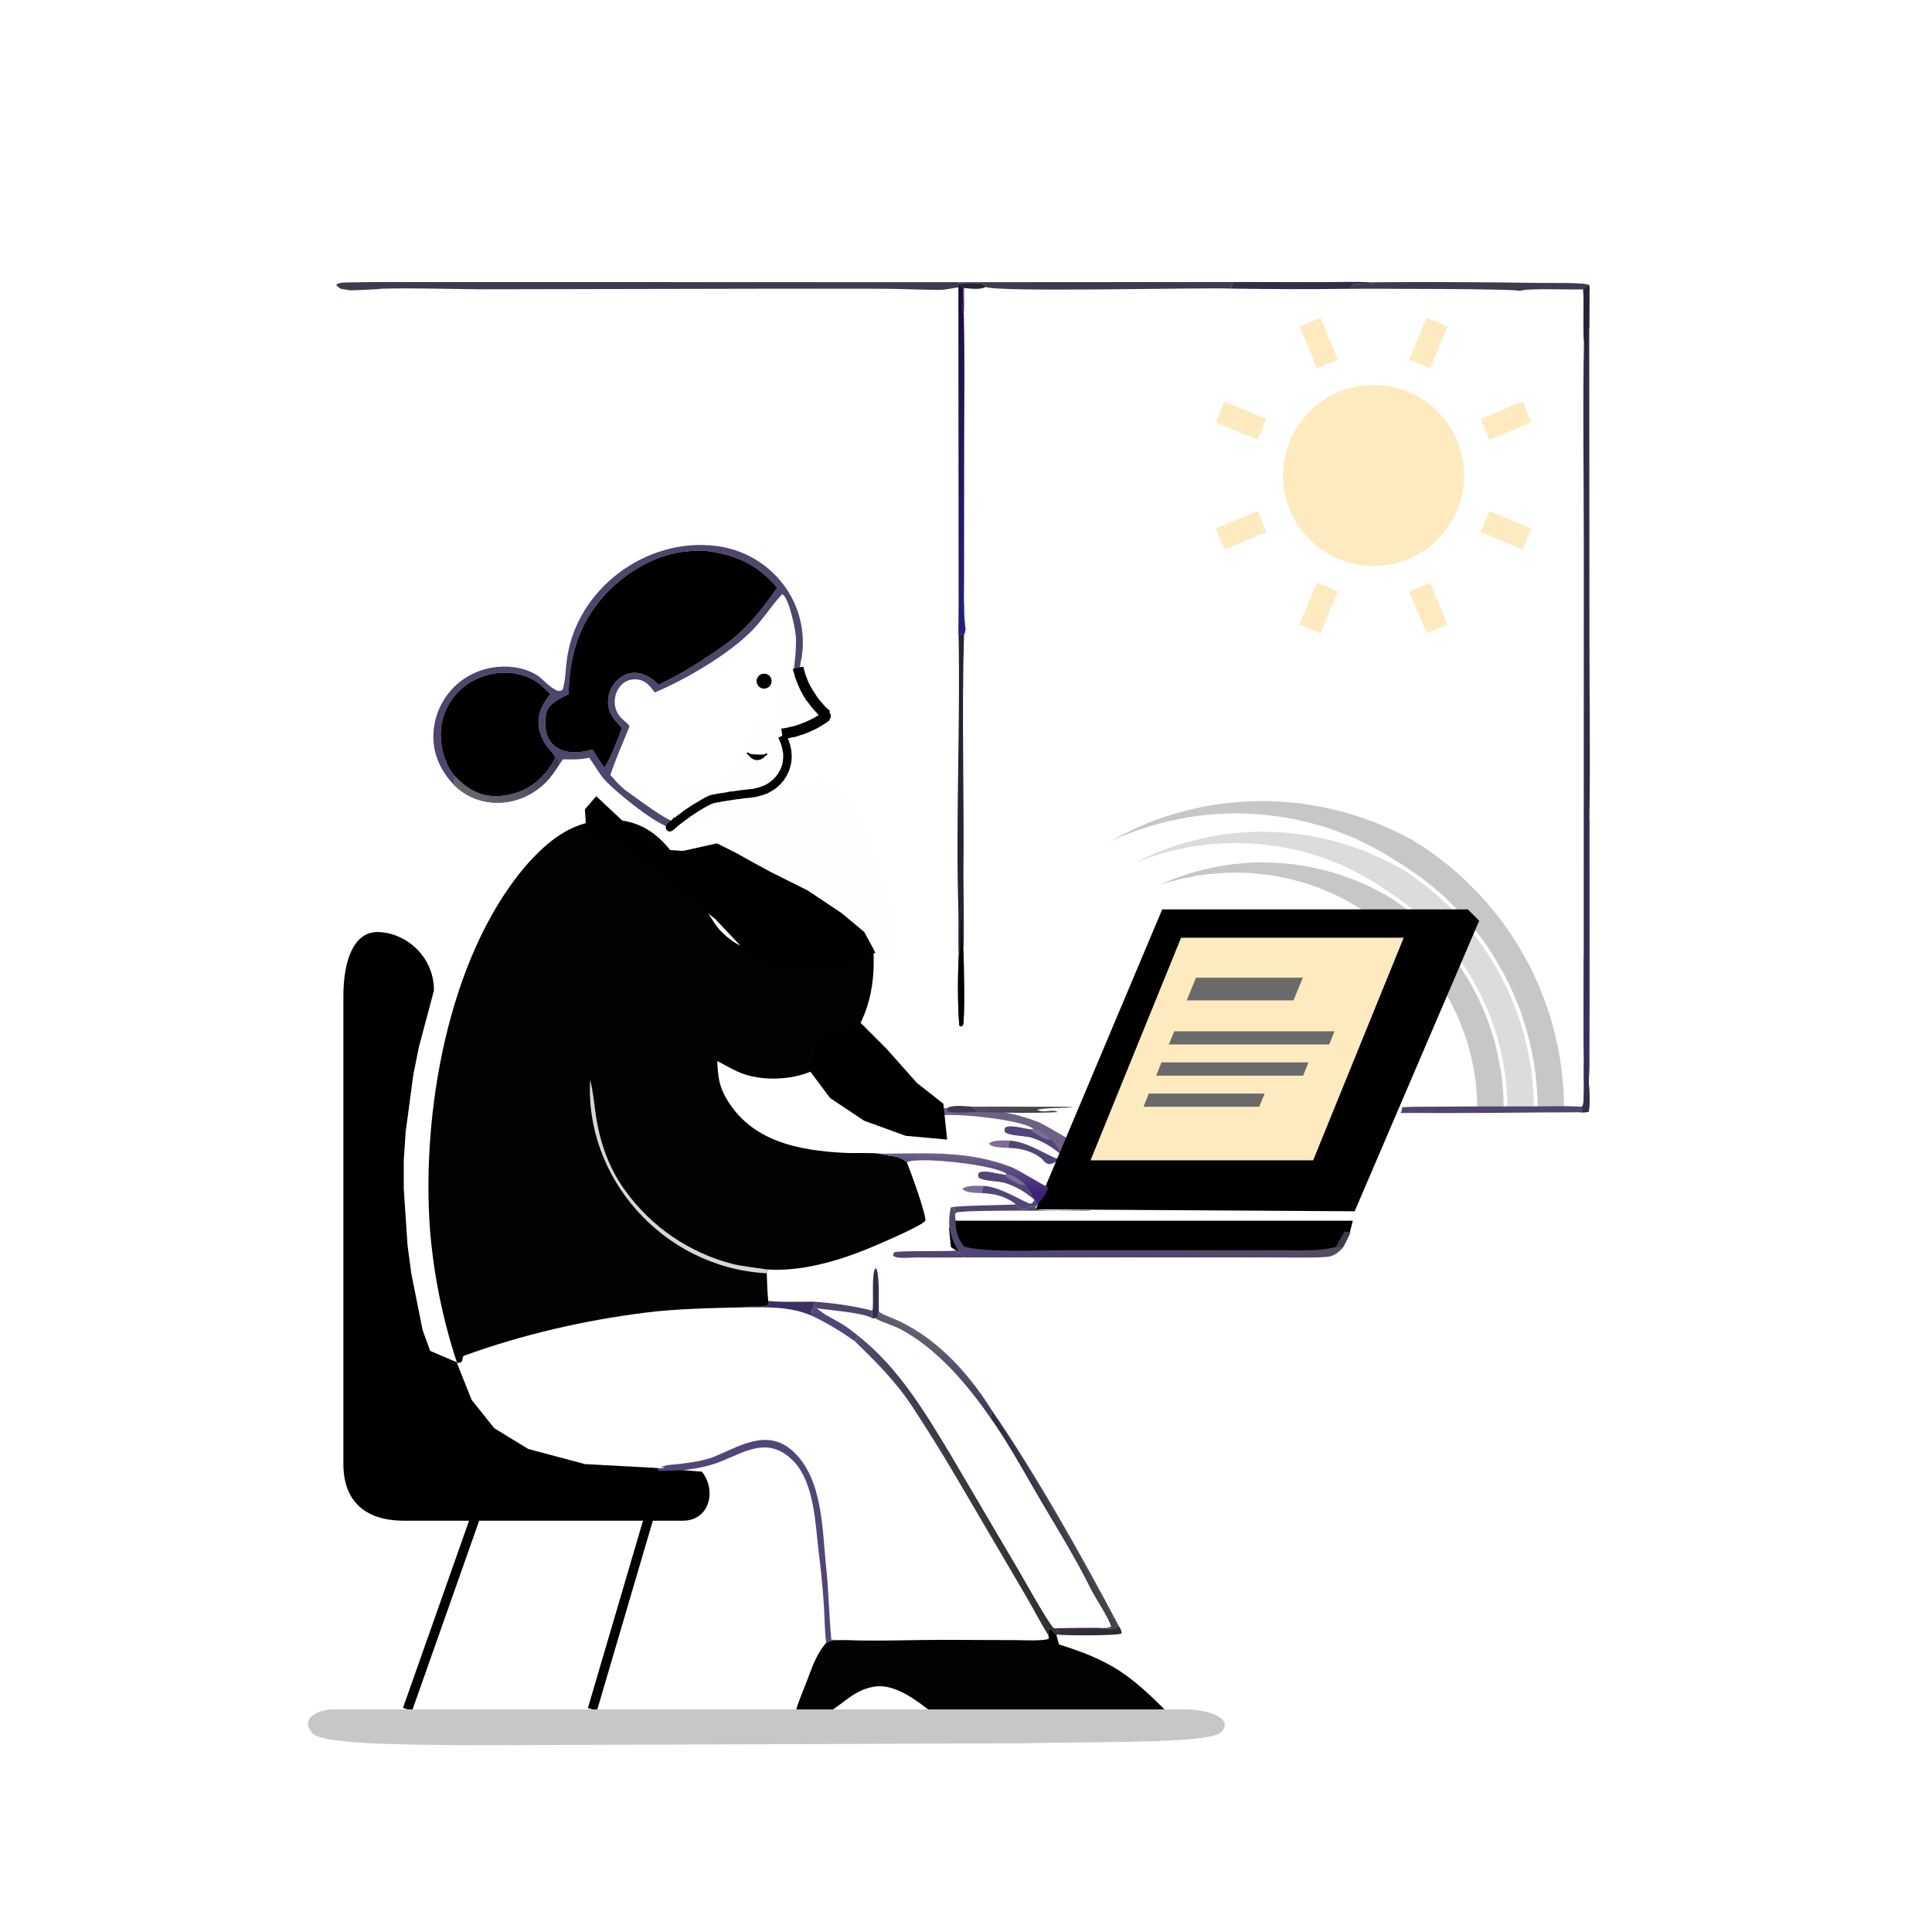
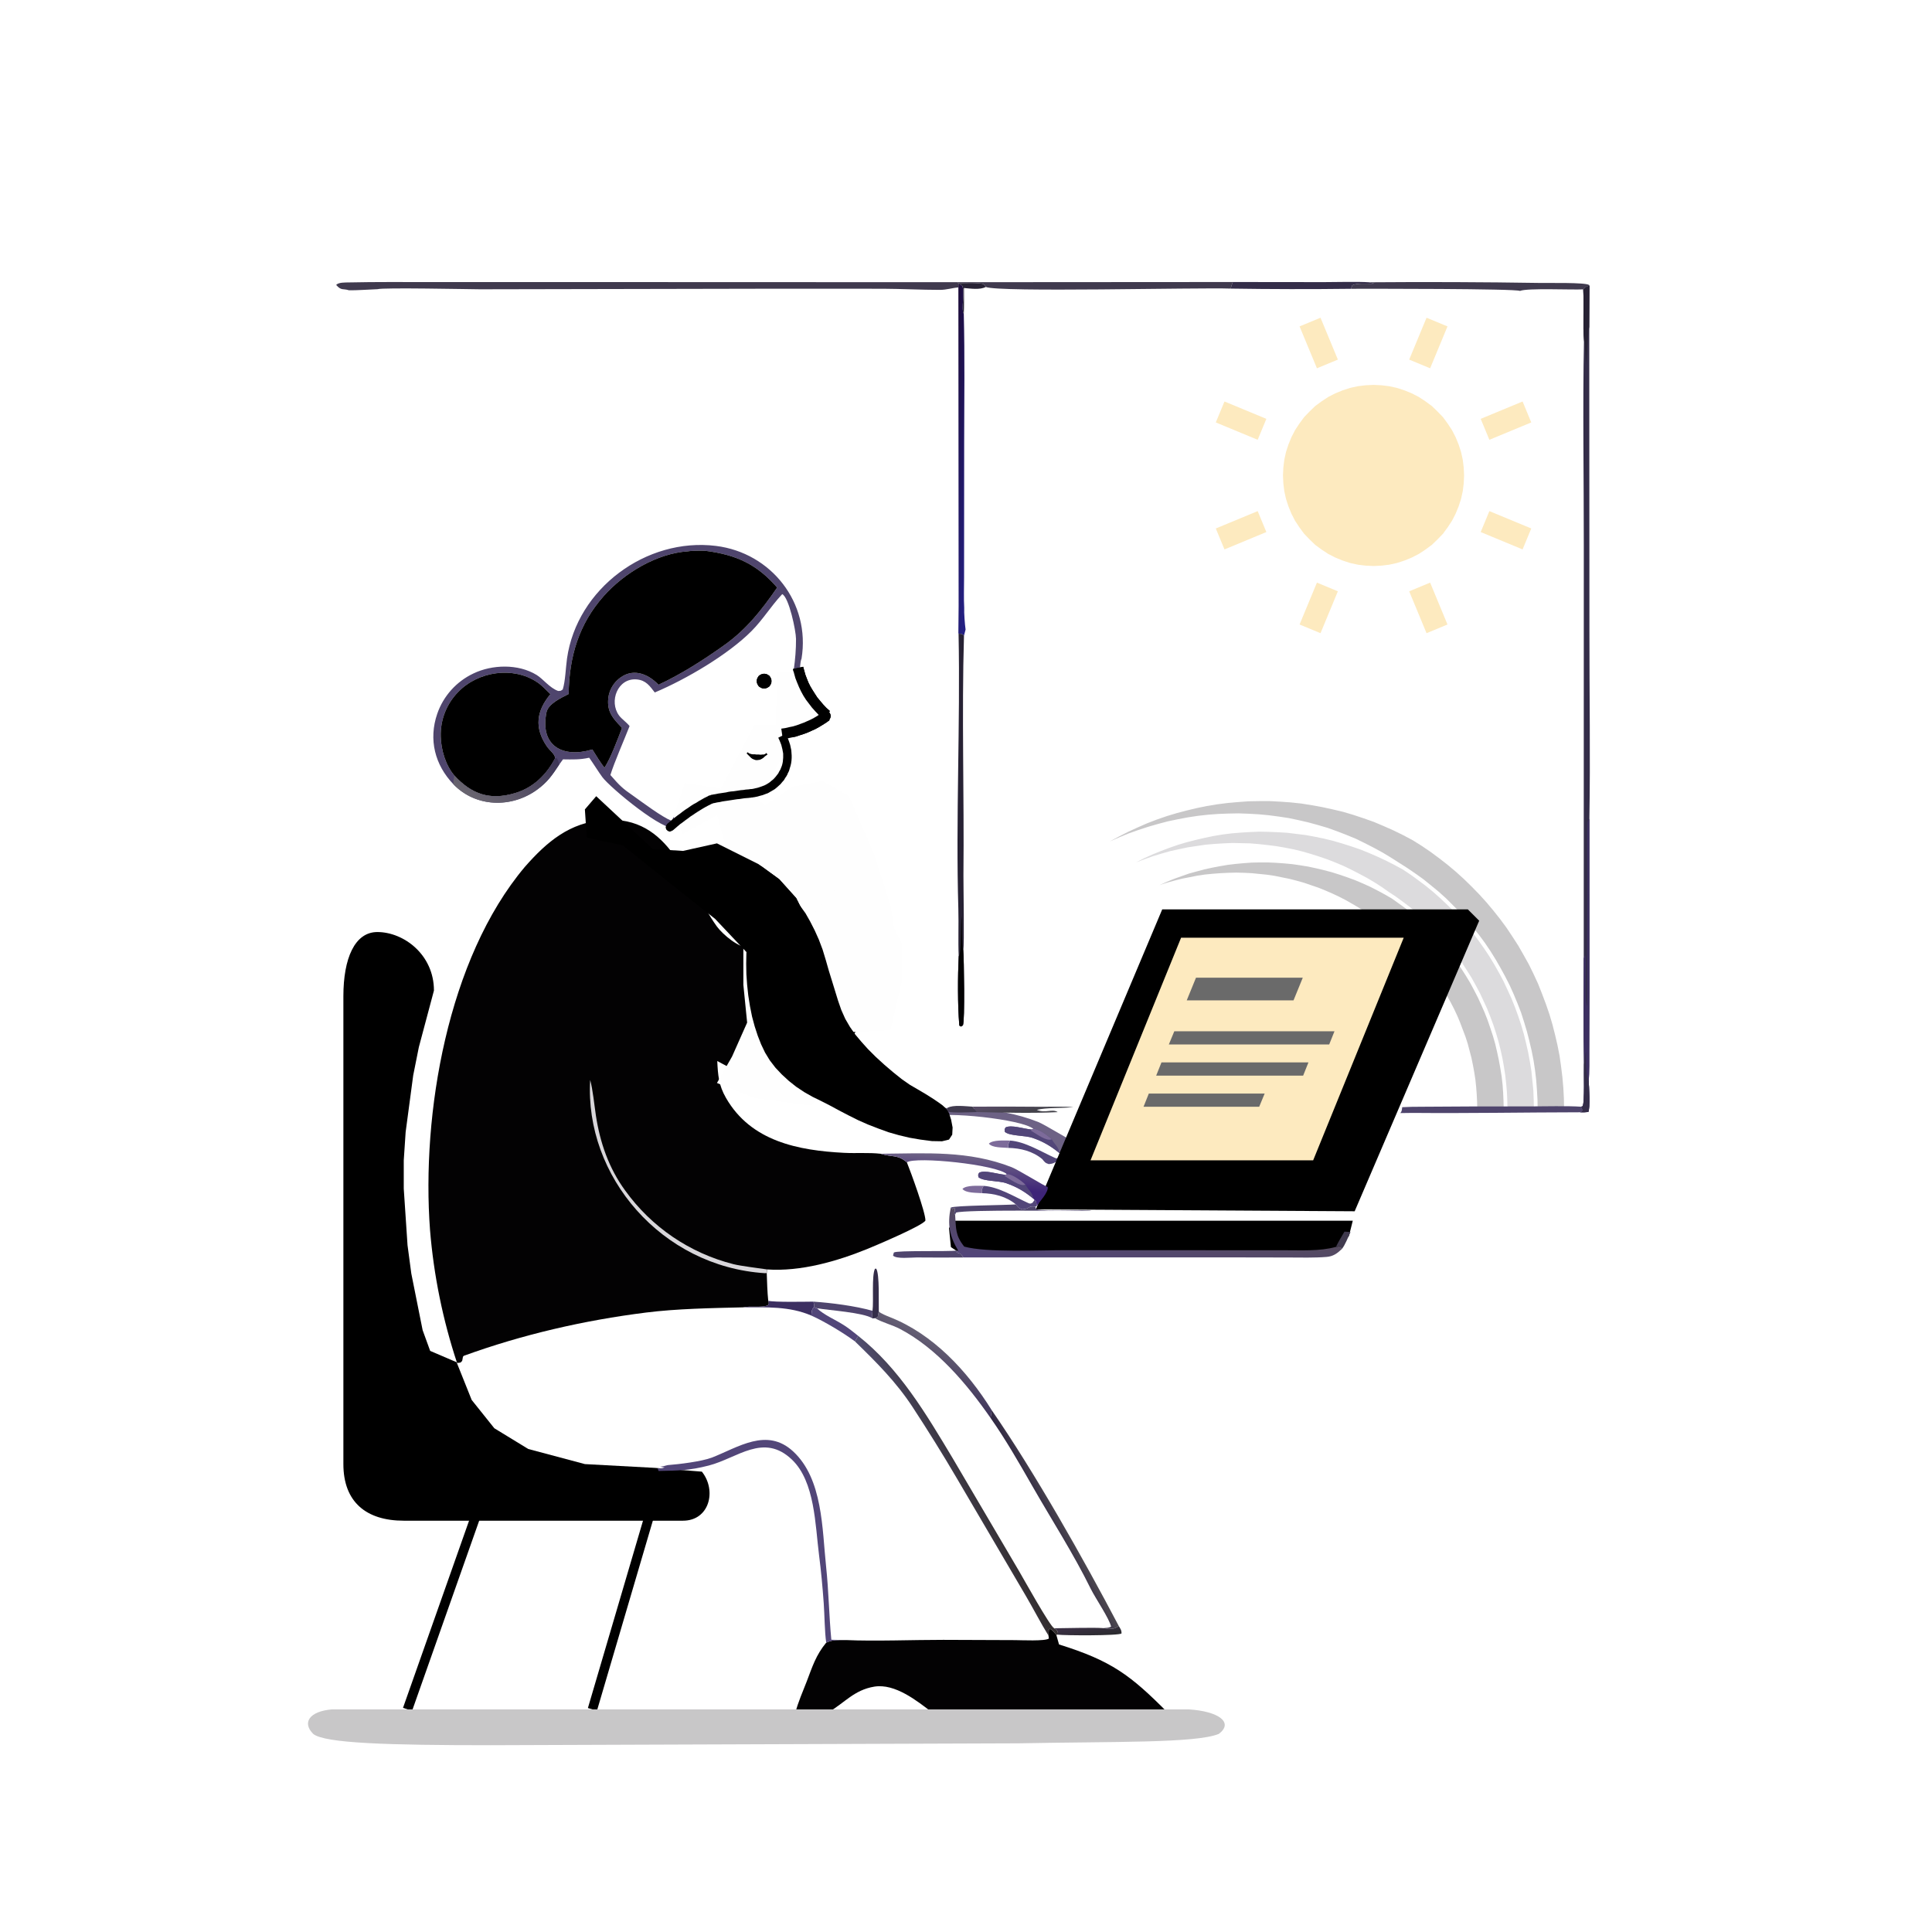
<svg xmlns="http://www.w3.org/2000/svg" width="1024" height="1024" viewBox="0 0 1024 1024">
  <path fill="#C8C7C8" d="M829 588L828.9 582.3L828.6 576.6L828.1 570.9L827.4 565.2L826.6 559.6L825.5 554L824.2 548.4L822.8 542.9L821.2 537.5L819.3 532L817.3 526.7L815.2 521.4L812.8 516.2L810.3 511.1L807.5 506.1L804.7 501.2L801.6 496.4L798.4 491.6L795 487L791.5 482.6L787.8 478.2L784 474L780 469.9L775.9 465.9L771.7 462.1L767.3 458.4L762.8 454.9L758.2 451.5L753.5 448.3L748.7 445.3L743.6 442.6L738.5 440.1L733.3 437.8L728.1 435.6L722.7 433.7L717.3 431.9L711.9 430.3L706.4 429L700.9 427.8L695.4 426.8L689.8 425.9L684.2 425.3L678.6 424.9L673 424.6L667.4 424.6L661.9 424.7L656.3 425.1L650.7 425.6L645.2 426.3L639.7 427.2L634.3 428.3L628.9 429.6L623.6 431L618.3 432.6L613.1 434.4L607.9 436.4L602.9 438.6L597.9 440.9L593 443.4L588.2 446L588.2 446L593.2 443.8L598.3 441.7L603.4 439.9L608.6 438.2L613.8 436.7L619.1 435.3L624.4 434.2L629.7 433.2L635 432.4L640.4 431.8L645.8 431.4L651.1 431.2L656.5 431.1L661.9 431.3L667.2 431.6L672.5 432.1L677.8 432.8L683.1 433.6L688.3 434.7L693.5 435.9L698.6 437.3L703.7 438.8L708.7 440.6L713.6 442.5L718.5 444.5L723.2 446.8L727.9 449.2L732.5 451.7L737 454.4L741.4 457.2L745.8 460L750.2 463L754.4 466L758.5 469.3L762.5 472.6L766.4 476.1L770.1 479.8L773.8 483.5L777.3 487.4L780.6 491.4L783.9 495.5L787 499.7L789.9 504L792.7 508.5L795.3 513L797.8 517.6L800.2 522.3L802.3 527L804.3 531.8L806.2 536.7L807.8 541.7L809.3 546.7L810.6 551.8L811.8 556.9L812.8 562L813.6 567.2L814.2 572.3L814.6 577.6L814.9 582.8L815 588Z" />
  <path fill="#DCDBDD" d="M813 588L812.9 583L812.7 577.9L812.2 572.9L811.7 567.9L810.9 562.9L810 558L808.9 553.1L807.7 548.2L806.3 543.4L804.7 538.6L803 533.9L801.1 529.2L799 524.6L796.9 520.1L794.5 515.6L792 511.2L789.4 506.9L786.6 502.7L783.7 498.6L780.7 494.6L777.5 490.7L774.2 486.9L770.8 483.2L767.2 479.7L763.5 476.2L759.8 472.9L755.9 469.7L751.9 466.7L747.8 463.7L743.6 460.9L739.2 458.5L734.7 456.2L730.2 454.1L725.6 452.1L720.9 450.2L716.2 448.6L711.5 447.1L706.7 445.7L701.8 444.5L697 443.5L692.1 442.6L687.2 442L682.3 441.4L677.4 441.1L672.4 440.9L667.5 440.8L662.6 441L657.7 441.3L652.8 441.7L648 442.3L643.2 443.1L638.4 444.1L633.7 445.2L629 446.4L624.3 447.8L619.7 449.4L615.2 451.1L610.8 452.9L606.4 454.9L602.1 457.1L602.1 457.1L606.6 455.4L611.1 453.8L615.7 452.4L620.3 451.1L624.9 450.1L629.6 449.1L634.3 448.4L639 447.7L643.7 447.3L648.4 447L653.2 446.8L657.9 446.9L662.6 447L667.3 447.4L671.9 447.9L676.6 448.5L681.2 449.3L685.8 450.2L690.3 451.3L694.8 452.6L699.2 454L703.6 455.5L707.9 457.2L712.2 459L716.3 461L720.4 463.1L724.5 465.3L728.4 467.6L732.3 470.1L736 472.7L739.8 475.2L743.5 477.9L747.2 480.7L750.7 483.6L754.1 486.6L757.4 489.7L760.7 493L763.8 496.3L766.8 499.7L769.7 503.3L772.4 506.9L775.1 510.6L777.6 514.5L780 518.3L782.2 522.3L784.4 526.4L786.3 530.5L788.2 534.6L789.9 538.9L791.5 543.2L792.9 547.5L794.2 551.9L795.3 556.3L796.3 560.8L797.1 565.3L797.8 569.8L798.3 574.3L798.7 578.9L798.9 583.4L799 588Z" />
  <path fill="#C8C7C8" d="M797 588L796.9 583.6L796.7 579.2L796.4 574.9L795.9 570.5L795.2 566.2L794.4 561.8L793.5 557.6L792.5 553.3L791.3 549.1L789.9 544.9L788.5 540.8L786.9 536.7L785.1 532.6L783.3 528.7L781.3 524.8L779.2 520.9L776.9 517.1L774.6 513.5L772.1 509.8L769.5 506.3L766.8 502.9L763.9 499.5L761 496.2L758 493.1L754.8 490L751.6 487L748.3 484.2L744.9 481.4L741.3 478.8L737.8 476.3L734 474.1L730.1 472L726.2 470L722.2 468.2L718.2 466.5L714.1 465L710 463.6L705.9 462.3L701.7 461.2L697.5 460.2L693.3 459.3L689 458.6L684.8 458L680.5 457.6L676.2 457.3L671.9 457.1L667.7 457.1L663.4 457.2L659.2 457.5L654.9 457.9L650.7 458.4L646.6 459.1L642.4 459.9L638.3 460.8L634.2 461.9L630.2 463L626.2 464.4L622.3 465.8L618.4 467.4L614.6 469.1L614.6 469.1L618.6 467.8L622.6 466.7L626.6 465.7L630.7 464.9L634.7 464.1L638.8 463.5L642.9 463.1L647 462.8L651.1 462.6L655.2 462.5L659.3 462.6L663.4 462.8L667.4 463.2L671.4 463.6L675.5 464.2L679.4 465L683.4 465.8L687.3 466.8L691.2 467.9L695 469.2L698.8 470.5L702.5 472L706.2 473.6L709.8 475.3L713.3 477.1L716.8 479.1L720.2 481.1L723.5 483.2L726.7 485.5L729.9 487.8L733.1 490.1L736.3 492.5L739.3 494.9L742.3 497.5L745.2 500.2L748 502.9L750.7 505.7L753.4 508.7L755.9 511.7L758.3 514.8L760.7 517.9L762.9 521.2L765 524.5L767 527.9L768.9 531.3L770.7 534.8L772.4 538.4L773.9 542L775.3 545.7L776.7 549.4L777.9 553.1L778.9 556.9L779.9 560.7L780.7 564.6L781.4 568.4L782 572.3L782.4 576.2L782.7 580.1L782.9 584.1L783 588Z" />
  <path fill="#000000" d="M505 647L717 647L715 655L709 663L703 665L510 665L504 661L503 651Z" />
  <path fill="url(#gradient_7)" d="M480.69 587.51C505.07 587.3 527.42 585.71 550.18 594.63C553.81 596.05 568.17 605.01 569.31 605.12C569.77 608.02 565.13 612.62 563.49 615.24C563.16 613.04 563.56 613.24 562.29 612.02L561.71 611.33C557.01 607.49 553.09 605.13 547.37 603.13C543.24 601.68 535.23 602.23 532.58 599.91C532.45 598.2 532.26 598.94 532.98 597.55C536.03 596.07 542.21 598.19 546.34 598.62L546.91 598.68L547.71 598.37C542.11 593.19 499.3 588.85 494.66 592.05C489.69 587.8 486.89 589.48 480.69 587.51Z" />
  <path fill="#524679" d="M561.71 611.33C557.01 607.49 553.09 605.13 547.37 603.13C543.24 601.68 535.23 602.23 532.58 599.91C532.45 598.2 532.26 598.94 532.98 597.55C536.03 596.07 542.21 598.19 546.34 598.62L546.91 598.68L547.71 598.37C550.3 598.11 555.66 602.04 557.47 603.88C559.21 606.92 561.01 607.71 561.71 611.33Z" />
  <path fill="#7D6B9A" d="M547.71 598.37C550.3 598.11 555.66 602.04 557.47 603.88C554.55 605.09 549.21 600.82 546.39 599.26L546.91 598.68L547.71 598.37Z" />
  <path fill="#524679" d="M535.29 604.52C543.31 605.04 551.92 610.47 559.14 613.71C560.14 614.16 560.38 613.86 561.25 613.5L562.29 612.02C563.56 613.24 563.16 613.04 563.49 615.24L562.76 615.55C558.75 615 560.03 616.73 555.87 617C553.9 616.37 553.8 616.02 552.41 614.35C547.34 610.13 540.92 608.55 534.43 608.41C534.17 606.29 534.35 606.79 535.29 604.52Z" />
  <path fill="#7D6B9A" d="M534.43 608.41C531.4 608.14 525.98 608.44 524.12 606.16C526.17 604.05 532.47 604.52 535.29 604.52C534.35 606.79 534.17 606.29 534.43 608.41Z" />
  <path fill="#030203" d="M429.837 423.366C431.196 423.213 432.95 422.723 434.326 422.389C439.253 428.766 442.678 437.252 446.233 444.647C463.605 480.785 476.134 534.214 438.983 562.79C428.938 570.517 414.107 572.951 401.824 571.081C392.463 569.701 388.279 566.54 380.167 562.376C380.529 569.933 380.919 575.191 384.794 581.931C398.022 604.939 423.01 609.775 447.41 611.028C453.835 611.358 460.338 610.801 466.693 611.506C472.891 613.479 475.695 611.805 480.66 616.051C482.634 620.907 490.551 642.519 490.494 646.895C489.373 649.466 464.518 660.005 459.976 661.858C443.637 668.525 424.397 674.063 406.575 672.827L406.392 674.753C406.566 679.682 406.682 684.536 407.182 689.447C407.615 691.136 407.716 690.367 406.999 691.844C403.627 693.251 398.131 692.034 393.788 692.92C377.155 693.317 358.786 693.618 342.408 695.678C309.532 699.813 276.907 707.317 245.822 718.606C245.631 718.676 245.468 719.001 245.362 719.189C244.911 721.285 245.305 721.199 244.012 722.209L242.267 722.423C234.699 699.586 229.884 675.928 227.923 651.95C223.325 590.491 237.194 508.167 278.128 459.529C289.955 446.024 302 435.939 320.09 434.632C355.891 432.045 363.343 467.86 379.96 491.053C382.894 495.09 392.149 503.189 397.271 501.938C417.361 497.03 399.286 467.982 398.596 457.572C399.292 451.417 395.154 447.514 394.795 441.241C394.522 436.467 399.402 439.92 402.703 436.52L402.583 434.948C410.846 432.331 422.284 427.462 429.837 423.366Z" />
  <path fill="#D8D6DA" d="M312.802 572.395C314.239 577.645 314.984 585.606 315.825 591.173C317.996 605.552 322.704 619.184 331.344 630.985C345.278 650.373 365.619 664.208 388.771 670.043C392.82 671.046 402.083 672.143 406.575 672.827L406.392 674.753C406.066 674.775 405.741 674.797 405.415 674.819C350.581 671.299 309.797 623.406 312.802 572.395Z" />
  <path fill="#000000" d="M616 482L778 482L784 488L718 642L549 641Z" />
  <defs>
    <linearGradient id="gradient_0" gradientUnits="userSpaceOnUse" x1="597.604" y1="467.47" x2="575.865" y2="464.778">
      <stop offset="0" stop-color="black" stop-opacity="0.98" />
      <stop offset="1" stop-color="#211C28" />
    </linearGradient>
  </defs>
  <defs>
    <linearGradient id="gradient_1" gradientUnits="userSpaceOnUse" x1="545.399" y1="483.234" x2="541.282" y2="494.651">
      <stop offset="0" stop-color="#38333E" />
      <stop offset="1" stop-color="#534B64" />
    </linearGradient>
  </defs>
  <defs>
    <linearGradient id="gradient_2" gradientUnits="userSpaceOnUse" x1="532.106" y1="585.264" x2="532.971" y2="590.723">
      <stop offset="0" stop-color="#574B65" />
      <stop offset="1" stop-color="#44434B" />
    </linearGradient>
  </defs>
  <path fill="url(#gradient_2)" d="M515.441 586.554C527.355 586.475 539.269 586.491 551.182 586.604C556.056 586.637 564.255 586.427 568.906 586.769L568.111 586.863C562.94 587.437 554.573 586.979 549.522 588.253C554.152 590.224 557.711 587.488 560.604 589.448C547.05 590.16 531.408 589.696 517.818 589.422C517.292 588.662 516.082 587.316 515.441 586.554Z" />
  <defs>
    <linearGradient id="gradient_3" gradientUnits="userSpaceOnUse" x1="502.748" y1="242.119" x2="515.653" y2="242.938">
      <stop offset="0" stop-color="#1D0C3A" />
      <stop offset="1" stop-color="#242082" />
    </linearGradient>
  </defs>
  <path fill="url(#gradient_3)" d="M507.973 150.614C508.998 150.901 509.661 150.836 509.994 151.503C511.625 154.773 509.247 163.685 510.832 166.375C511.391 188.727 511.07 212.155 511.03 234.569L510.986 305.899C510.978 310.639 510.775 317.653 511.057 322.2C510.902 324.596 511.396 331.109 511.781 333.665L511.02 336.59L510.934 336.834C509.266 335.707 510.174 336.063 508.056 335.873L507.955 335.488L508.091 321.237L507.959 152.342L507.973 150.614Z" />
  <path fill="#403A4E" d="M507.814 149.572L653.411 149.475C652.923 150.826 652.592 151.54 652.332 152.962C635.238 152.314 529.075 155.043 522.479 152.088L521.313 150.56C517.927 149.698 511.5 150.05 507.849 150.112L507.814 149.572Z" />
  <path fill="#403A4E" d="M725.699 149.616C755.935 149.377 786.172 149.495 816.405 149.971C820.463 150.066 840.172 149.609 842.226 151.03L842.439 151.409C840.64 152.061 840.554 151.976 839.146 153.371C833.129 153.691 809.32 152.588 805.624 154.193C803.349 152.969 725.411 153.043 716.05 153.069L716.739 151.239C719.106 149.83 725.101 150.558 728.272 150.326L725.699 149.616Z" />
  <path fill="#342D49" d="M653.411 149.475L701.665 149.53C708.003 149.539 719.724 149.185 725.699 149.616L728.272 150.326C725.101 150.558 719.106 149.83 716.739 151.239L716.05 153.069C694.811 153.328 673.57 153.292 652.332 152.962C652.592 151.54 652.923 150.826 653.411 149.475Z" />
  <path fill="#272234" d="M507.849 150.112C511.5 150.05 517.927 149.698 521.313 150.56L522.479 152.088C519.405 153.724 514.441 152.957 510.922 152.655C510.904 156.765 511.058 162.396 510.832 166.375C509.247 163.685 511.625 154.773 509.994 151.503C509.661 150.836 508.998 150.901 507.973 150.614L507.849 150.112Z" />
  <path fill="#403A4E" d="M178.194 151.043C179.286 149.591 183.077 149.732 184.813 149.695C199.294 149.381 213.8 149.509 228.286 149.505L305.675 149.5L507.814 149.572L507.849 150.112L507.973 150.614L507.959 152.342C504.658 152.6 501.668 153.649 498.115 153.642C488.118 153.624 478.136 153.098 468.138 153.043L412.68 153.016L254.421 153.327C248.67 153.293 202.566 152.343 200.141 153.271C196.59 153.399 188.11 153.979 184.937 153.845C181.731 152.817 180.983 154.211 178.194 151.043Z" />
  <path fill="#4F456D" d="M240.376 415.731C230.469 405.462 227.07 391.949 231.738 378.343C234.995 368.895 241.938 361.17 250.984 356.925C260.819 352.212 274.644 351.719 284.457 357.763C287.923 359.898 291.285 364.586 295.835 366.227C297.617 366.078 296.845 366.369 298.272 365.414C299.662 360.971 299.838 353.909 300.533 349.012C305.783 312.012 342.524 284.755 379.476 289.345C408.711 292.977 429.707 319.43 424.825 349.154C424.102 350.242 423.733 356.741 423.896 358.103C419.597 375.277 416.406 391.717 407.211 407.303C403.155 414.178 395.713 422.007 392.484 427.826C393.547 431.034 394.448 434.145 396.051 437.121C398.856 436.461 400.004 436.321 402.583 434.948L402.703 436.52C399.402 439.92 394.522 436.467 394.795 441.241C395.154 447.514 399.292 451.417 398.596 457.572C395.358 448.545 391.574 437.202 388.976 428.06C380.691 428.189 373.931 426.643 366.387 423.406C364.353 427.168 360.357 435.808 358.166 438.653C352.381 441.616 323.461 417.519 319.288 411.939C317.438 409.466 314.321 404.454 312.292 401.61C307.245 402.708 303.538 402.538 298.397 402.475L296.354 405.321C292.618 410.951 290.169 414.557 284.657 418.562C271.117 428.4 252.232 427.981 240.376 415.731ZM294.239 401.852C294.107 399.611 291.524 398.036 289.825 395.56C283.062 385.705 284.358 376.687 291.731 367.927C289.674 365.882 287.165 363.236 284.78 361.627C272.05 353.037 253.555 355.787 243.004 366.598C236.744 372.898 233.345 381.492 233.602 390.37C233.756 397.384 236.207 405.645 240.799 411.017C249.986 420.992 259.722 424.382 273.142 420.322C282.688 417.434 289.691 410.614 294.239 401.852ZM347.046 367.024C344.421 363.621 342.383 360.542 337.474 360.11C327.387 359.221 322.611 371.83 328.134 379.253C329.54 381.142 331.994 382.711 333.687 384.845C330.926 391.96 325.554 404.104 323.518 410.771C328.463 416.407 329.764 417.785 335.842 421.956C341.035 425.634 350.654 432.891 355.998 435.087C358.172 431.054 362.358 421.844 365.708 419.848C369.327 419.15 372.842 422.865 377.275 423.857C381.99 424.913 383.958 425.209 388.885 425.064C393.978 419.316 402.115 409.993 405.436 403.164C414.771 383.971 422.021 360.092 421.902 338.653C421.878 334.295 418.159 316.591 414.608 314.905L414.144 315.4C408.652 321.307 404.266 328.487 398.405 334.394C385.877 347.02 363.487 360.099 347.046 367.024ZM364.739 292.208C348.17 293.245 330.778 303.735 319.937 315.978C306.673 330.956 301.701 348.183 301.388 367.853C297.588 369.799 290.574 372.979 289.65 377.537C286.029 395.4 298.283 401.946 313.964 397.231C315.973 400.428 318.074 403.951 320.373 406.907C323.503 402.25 327.226 392.16 329.392 386.622L329.654 385.753L329.036 385.113C324.98 380.836 322.109 377.624 322.299 371.492C322.392 367.107 324.33 362.965 327.636 360.083C334.799 353.82 343.05 356.706 349.034 362.926C361.233 357.245 373.141 349.597 384.096 341.791C395.691 333.528 403.934 323.02 411.907 311.422C401.363 299.228 390.473 294.073 373.977 291.957C372.598 291.78 365.942 291.903 364.739 292.208Z" />
  <path fill="#000000" d="M294.239 401.852C294.107 399.611 291.524 398.036 289.825 395.56C283.062 385.705 284.358 376.687 291.731 367.927C289.674 365.882 287.165 363.236 284.78 361.627C272.05 353.037 253.555 355.787 243.004 366.598C236.744 372.898 233.345 381.492 233.602 390.37C233.756 397.384 236.207 405.645 240.799 411.017C249.986 420.992 259.722 424.382 273.142 420.322C282.688 417.434 289.691 410.614 294.239 401.852ZM364.739 292.208C348.17 293.245 330.778 303.735 319.937 315.978C306.673 330.956 301.701 348.183 301.388 367.853C297.588 369.799 290.574 372.979 289.65 377.537C286.029 395.4 298.283 401.946 313.964 397.231C315.973 400.428 318.074 403.951 320.373 406.907C323.503 402.25 327.226 392.16 329.392 386.622L329.654 385.753L329.036 385.113C324.98 380.836 322.109 377.624 322.299 371.492C322.392 367.107 324.33 362.965 327.636 360.083C334.799 353.82 343.05 356.706 349.034 362.926C361.233 357.245 373.141 349.597 384.096 341.791C395.691 333.528 403.934 323.02 411.907 311.422C401.363 299.228 390.473 294.073 373.977 291.957C372.598 291.78 365.942 291.903 364.739 292.208Z" />
  <defs>
    <linearGradient id="gradient_4" gradientUnits="userSpaceOnUse" x1="278.441" y1="391.345" x2="257.077" y2="426.18">
      <stop offset="0" stop-color="#3C3456" />
      <stop offset="1" stop-color="#68646F" />
    </linearGradient>
  </defs>
  <path fill="url(#gradient_4)" d="M294.239 401.852L295.246 401.971C295.993 403.567 295.993 403.683 296.354 405.321C292.618 410.951 290.169 414.557 284.657 418.562C271.117 428.4 252.232 427.981 240.376 415.731C240.189 414.204 240.562 412.563 240.799 411.017C249.986 420.992 259.722 424.382 273.142 420.322C282.688 417.434 289.691 410.614 294.239 401.852Z" />
  <path fill="#030203" d="M555.704 866.878L555.932 863.699L556.436 863.306C557.87 863.916 558.812 865.297 559.874 866.517L561.306 871.595C588.977 880.211 599.17 887.797 618.93 907.753C593.39 908.489 564.436 908.048 538.644 908.017L511.383 908.037C506.368 908.061 499.284 908.299 494.421 907.93C486.024 901.417 474.349 892.148 463.356 893.959C452.731 895.709 447.621 902.555 439.267 907.425C432.925 907.791 427.933 907.966 421.572 907.806C422.981 902.123 425.507 896.637 427.597 891.165C430.629 883.227 432.431 877.302 437.913 870.629C441.547 868.979 444.403 869.314 448.412 869.269C463.745 869.958 484.256 869.134 499.982 869.155L538.047 869.298C541.072 869.303 554.128 869.96 555.938 868.438L555.704 866.878Z" />
  <path fill="#342D49" d="M839.146 153.371C840.554 151.976 840.64 152.061 842.439 151.409L842.335 173.321L842.428 334.77C842.404 367.478 842.96 401.398 842.404 433.986L842.428 526.049L842.331 557.049C842.304 561.117 842.469 568.901 842.017 572.76C842.205 575.402 842.92 587.572 841.807 589.386C840.155 589.512 839.119 589.584 837.47 589.532C838.675 589.023 838.261 589.443 838.779 588.341L838.039 586.585L838.862 586.326C839.981 583.902 839.396 568.394 839.539 564.285C839.192 545.706 839.416 526.546 839.411 507.924L839.446 289.475C839.483 253.646 838.82 216.068 839.532 180.358C838.864 173.231 839.609 161.58 839.146 153.371Z" />
  <path fill="#3C2F61" d="M839.411 507.924C839.79 507.074 839.825 507 840.321 506.168C840.967 510.993 839.562 531.102 841.263 533.329C841.168 511.802 841.208 490.275 841.383 468.749C841.393 458.203 841.055 447.378 841.335 436.806C841.37 435.497 841.644 434.983 842.404 433.986L842.428 526.049L842.331 557.049C842.304 561.117 842.469 568.901 842.017 572.76C842.205 575.402 842.92 587.572 841.807 589.386C840.155 589.512 839.119 589.584 837.47 589.532C838.675 589.023 838.261 589.443 838.779 588.341L838.039 586.585L838.862 586.326C839.981 583.902 839.396 568.394 839.539 564.285C839.192 545.706 839.416 526.546 839.411 507.924Z" />
  <path fill="#342D49" d="M839.539 564.285C839.948 561.972 839.915 559.161 840.673 557.364C840.564 561.263 840.332 569.491 842.017 572.76C842.205 575.402 842.92 587.572 841.807 589.386C840.155 589.512 839.119 589.584 837.47 589.532C838.675 589.023 838.261 589.443 838.779 588.341L838.039 586.585L838.862 586.326C839.981 583.902 839.396 568.394 839.539 564.285Z" />
  <path fill="#272234" d="M839.146 153.371C840.554 151.976 840.64 152.061 842.439 151.409L842.335 173.321L842.218 173.819C841.678 176.193 840.904 191.987 840.758 192.108L840.824 193.088L840.7 193.114C840.501 190.432 840.056 182.475 839.532 180.358C838.864 173.231 839.609 161.58 839.146 153.371Z" />
  <defs>
    <linearGradient id="gradient_5" gradientUnits="userSpaceOnUse" x1="607.287" y1="649.267" x2="604.614" y2="674.725">
      <stop offset="0" stop-color="#554B5E" />
      <stop offset="1" stop-color="#524579" />
    </linearGradient>
  </defs>
  <path fill="url(#gradient_5)" d="M503.913 640.05L504.757 640.786L505.659 640.163L505.99 640.282C506.678 642.287 505.085 642.245 506.236 643.87C506.771 651.277 506.283 654.78 511.071 660.726C522.981 663.993 551.022 662.608 564.434 662.617L637.752 662.637L680.507 662.653C689.602 662.605 699.377 663.283 708.109 660.87C709.326 660.785 708.771 660.957 709.784 660.391C710.302 660.943 710.756 661.393 711.22 661.991C708.752 664.347 706.616 665.908 703.121 666.193C696.589 666.726 689.409 666.521 682.843 666.503L646.022 666.434L510.581 666.487C509.021 664.133 509.9 664.905 506.93 663.757L507.819 662.797C503.268 655.159 502.049 649.021 503.913 640.05Z" />
  <path fill="#000000" d="M230 525C230 506 214 494 200 494C188 494 182 508 182 528L182 776C182 796 194 806 214 806L362 806C376 806 380 790 372 780L347 778L347 778L310 776L280 768L262 757L250 742L242 722L228 716L224 705L221 690L218 675L216 660L215 645L214 630L214 615L215 600L217 585L219 570L222 555L226 540L230 525Z" />
  <path fill="#000000" d="M249.6 803.2L213.6 905.2L218.4 906.8L254.4 804.8Z" />
  <path fill="#000000" d="M341.6 803.3L311.6 905.3L316.4 906.7L346.4 804.7Z" />
  <defs>
    <linearGradient id="gradient_6" gradientUnits="userSpaceOnUse" x1="495.504" y1="791.234" x2="515.697" y2="781.166">
      <stop offset="0" stop-color="#504D6E" />
      <stop offset="1" stop-color="#332E2F" />
    </linearGradient>
  </defs>
  <path fill="url(#gradient_6)" d="M454.87 708.047C476.695 725.314 490.869 749.435 504.958 772.927L540.211 832.873C542.457 836.708 556.416 861.854 558.722 863.019C560.587 864.328 559.966 863.499 560.774 865.504L560.63 866.41L559.874 866.517C558.812 865.297 557.87 863.916 556.436 863.306L555.932 863.699L555.704 866.878C551.721 860.48 547.641 852.524 543.663 845.771L507.105 783.464C499.565 770.595 491.879 758.278 483.719 745.808C475.007 732.493 464.471 721.976 453.137 710.973L454.87 708.047Z" />
  <path fill="#524679" d="M353.837 776.549C360.054 776.06 371.763 774.649 377.362 772.538C391.284 767.109 406.417 756.401 420.367 769.261C436.16 783.82 435.737 810.428 437.841 830.214C439.237 843.34 439.396 856.245 440.617 869.086L448.412 869.269C444.403 869.314 441.547 868.979 437.913 870.629C437.087 865.153 437.026 855.741 436.597 849.807C435.961 841.005 435.221 832.872 434.092 824.065C432.074 808.334 431.943 785.279 419.764 773.644C404.692 759.247 390.946 772.824 375.673 776.757C365.213 779.45 359.464 779.448 349.043 779.641L348.568 778.202C350.38 778.281 350.579 778.42 352.287 777.728L349.815 777.435C351.458 777.169 352.224 776.99 353.837 776.549Z" />
  <path fill="#272234" d="M508.056 335.873C510.174 336.063 509.266 335.707 510.934 336.834C509.693 378.848 511.074 421.781 510.643 463.867C510.592 468.811 511.2 500.973 510.552 503.579C510.916 507.881 511.501 541.292 510.359 543.47L509.397 544.09C508.683 543.76 508.482 543.839 508.427 543.175C507.546 532.526 507.614 517.294 508.136 506.846C507.77 498.702 508.184 489.998 507.942 481.769C506.527 433.455 509.037 384.057 508.056 335.873Z" />
  <path fill="#030203" d="M508.136 506.846C509.722 505.175 509.073 489.8 509.738 485.541C509.921 488.653 509.713 502.086 510.552 503.579C510.916 507.881 511.501 541.292 510.359 543.47L509.397 544.09C508.683 543.76 508.482 543.839 508.427 543.175C507.546 532.526 507.614 517.294 508.136 506.846Z" />
  <defs>
    <linearGradient id="gradient_7" gradientUnits="userSpaceOnUse" x1="514.49" y1="629.357" x2="515.542" y2="613.152">
      <stop offset="0" stop-color="#3E2478" />
      <stop offset="1" stop-color="#6D6285" />
    </linearGradient>
  </defs>
  <path fill="url(#gradient_7)" d="M466.693 611.506C491.073 611.299 513.421 609.712 536.184 618.626C539.813 620.047 554.167 629.013 555.314 629.116C555.772 632.018 551.134 636.619 549.493 639.244C549.163 637.041 549.563 637.244 548.294 636.023L547.714 635.326C543.012 631.492 539.087 629.131 533.367 627.129C529.235 625.683 521.23 626.233 518.581 623.908C518.452 622.197 518.258 622.943 518.98 621.553C522.032 620.067 528.207 622.191 532.341 622.62L532.915 622.676L533.713 622.366C528.111 617.194 485.295 612.849 480.66 616.051C475.695 611.805 472.891 613.479 466.693 611.506Z" />
  <path fill="#524679" d="M547.714 635.326C543.012 631.492 539.087 629.131 533.367 627.129C529.235 625.683 521.23 626.233 518.581 623.908C518.452 622.197 518.258 622.943 518.98 621.553C522.032 620.067 528.207 622.191 532.341 622.62L532.915 622.676L533.713 622.366C536.3 622.107 541.665 626.038 543.469 627.882C545.207 630.92 547.006 631.712 547.714 635.326Z" />
  <path fill="#7D6B9A" d="M533.713 622.366C536.3 622.107 541.665 626.038 543.469 627.882C540.548 629.089 535.212 624.822 532.39 623.261L532.915 622.676L533.713 622.366Z" />
  <defs>
    <linearGradient id="gradient_8" gradientUnits="userSpaceOnUse" x1="555.423" y1="807.856" x2="561.834" y2="804.509">
      <stop offset="0" stop-color="#312944" />
      <stop offset="1" stop-color="#4A454E" />
    </linearGradient>
  </defs>
  <path fill="url(#gradient_8)" d="M525.03 751.572L525.625 747.409C548.571 780.634 574.104 825.95 592.98 861.82C590.11 863.873 588.467 863.358 584.92 862.947C586.592 862.806 587.339 862.843 588.912 862.186C588.077 858.059 580.467 846.866 578.153 842.165C568.941 823.444 557.555 805.796 547.195 787.706C540.093 775.307 533.251 763.292 525.03 751.572Z" />
  <path fill="#4F456D" d="M753.193 586.6C772.445 586.439 791.698 586.378 810.95 586.419C818.086 586.427 831.175 586.071 838.039 586.585L838.779 588.341C838.261 589.443 838.675 589.023 837.47 589.532C808.086 589.578 778.067 590.136 748.77 589.866L742.23 589.954C743.137 588.693 742.952 588.488 743.207 586.834C746.637 586.684 749.76 586.556 753.193 586.6Z" />
  <defs>
    <linearGradient id="gradient_9" gradientUnits="userSpaceOnUse" x1="500.917" y1="714.341" x2="491.45" y2="731.659">
      <stop offset="0" stop-color="#645E73" />
      <stop offset="1" stop-color="#40355B" />
    </linearGradient>
  </defs>
  <path fill="url(#gradient_9)" d="M463.773 698.683C464.195 698.548 464.772 698.252 465.192 698.058C465.339 697.067 465.528 696.11 465.792 695.144C466.782 696.123 470.069 697.478 471.506 698.039C494.456 707.004 512.624 726.544 525.625 747.409L525.03 751.572C512.556 733.613 496.637 714.691 477.056 704.391C472.85 702.179 467.687 700.953 463.773 698.683Z" />
  <path fill="#4F456D" d="M538.415 638.351C539.799 640.022 539.9 640.367 541.865 640.997C546.035 640.729 544.755 639.003 548.763 639.549L549.194 640.948C554.565 642.33 576.107 640.972 578.404 641.836C568.192 641.877 511.949 641.028 506.715 642.712L506.236 643.87C505.085 642.245 506.678 642.287 505.99 640.282L505.659 640.163L504.757 640.786L503.913 640.05C506.062 638.905 533.226 638.787 538.415 638.351Z" />
  <defs>
    <linearGradient id="gradient_10" gradientUnits="userSpaceOnUse" x1="576.671" y1="867.651" x2="575.89" y2="862.268">
      <stop offset="0" stop-color="#2C2B30" />
      <stop offset="1" stop-color="#392F42" />
    </linearGradient>
  </defs>
  <path fill="url(#gradient_10)" d="M592.98 861.82C593.858 863.322 594.51 864.05 594.42 865.77C592.962 867.024 564.163 866.866 560.63 866.41L560.774 865.504C559.966 863.499 560.587 864.328 558.722 863.019C564.979 863.006 579.468 862.521 584.92 862.947C588.467 863.358 590.11 863.873 592.98 861.82Z" />
  <path fill="#4F456D" d="M507.819 662.797L506.93 663.757C509.9 664.905 509.021 664.133 510.581 666.487C502.344 666.553 494.107 666.549 485.87 666.475C482.844 666.471 475.068 667.405 473.325 665.475L473.757 663.872C475.393 662.625 502.28 663.477 507.819 662.797Z" />
  <path fill="#3C2F61" d="M407.182 689.447C410.479 690.256 426.4 689.938 431.122 689.895C431.487 691.314 431.686 691.465 431.357 692.844C430.054 694.366 430.32 694.9 430.018 697.278C418.366 692.249 406.145 692.92 393.788 692.92C398.131 692.034 403.627 693.251 406.999 691.844C407.716 690.367 407.615 691.136 407.182 689.447Z" />
  <path fill="#4F456D" d="M431.122 689.895C440.412 690.516 453.478 692.183 462.454 694.764C462.349 696.159 462.122 697.452 462.498 698.778C457.527 695.618 439.602 694.529 432.99 693.398L431.357 692.844C431.686 691.465 431.487 691.314 431.122 689.895Z" />
  <path fill="#524679" d="M431.357 692.844L432.99 693.398C436.85 697.03 442.454 699.315 446.96 702.167C449.839 703.989 452.215 705.91 454.87 708.047L453.137 710.973C447.096 706.452 436.776 700.285 430.018 697.278C430.32 694.9 430.054 694.366 431.357 692.844Z" />
  <path fill="#524679" d="M521.29 628.525C529.311 629.039 537.924 634.468 545.14 637.707C546.145 638.158 546.383 637.861 547.247 637.496L548.294 636.023C549.563 637.244 549.163 637.041 549.493 639.244L548.763 639.549C544.755 639.003 546.035 640.729 541.865 640.997C539.9 640.367 539.799 640.022 538.415 638.351C533.335 634.126 526.925 632.555 520.433 632.408C520.172 630.292 520.348 630.786 521.29 628.525Z" />
  <path fill="#342D49" d="M462.454 694.764C463.129 689.325 461.926 676.265 463.741 672.47L464.428 672.426C466.272 675.455 465.626 690.43 465.792 695.144C465.528 696.11 465.339 697.067 465.192 698.058C464.772 698.252 464.195 698.548 463.773 698.683L462.498 698.778C462.122 697.452 462.349 696.159 462.454 694.764Z" />
  <path fill="#403A4E" d="M517.818 589.422C514.116 589.501 505.386 589.967 502.265 589.2L501.822 588.318L502.226 587.178C505.057 585.479 511.841 586.354 515.441 586.554C516.082 587.316 517.292 588.662 517.818 589.422Z" />
  <path fill="#7D6B9A" d="M520.433 632.408C517.405 632.145 511.983 632.439 510.115 630.159C512.169 628.051 518.467 628.522 521.29 628.525C520.348 630.786 520.172 630.292 520.433 632.408Z" />
  <path fill="#403A4E" d="M712.591 652.783L715.794 653.003C714.422 655.869 713.064 659.686 711.22 661.991C710.756 661.393 710.302 660.943 709.784 660.391C708.771 660.957 709.326 660.785 708.109 660.87C708.877 658.969 711.453 654.757 712.591 652.783Z" />
  <path fill="#C8C7C8" d="M176 906L630 906C646 907 654 913 646 919C634 924 590 923 540 924L260 925C206 925 172 924 166 919C160 913 164 907 176 906Z" />
  <path fill="#FEFEFE" d="M412 356L423 356L438 379L415 389L411 389Z" />
  <path fill="#000000" d="M420.3 354.6L420.9 357L421.6 359.5L422.5 361.8L423.5 364.2L424.6 366.5L425.8 368.7L427.2 370.9L428.8 373L430.4 375.1L432.2 377.1L434.1 379.1L436.1 381.1L439.9 376.9L438 375.2L436.3 373.4L434.7 371.5L433.2 369.7L431.9 367.7L430.7 365.8L429.5 363.8L428.5 361.8L427.7 359.8L426.9 357.7L426.3 355.6L425.7 353.4Z" />
  <path fill="#000000" d="M440.3 379.5L440.2 380.2L439.9 380.9L439.5 381.5L438.9 381.9L438.2 382.2L437.5 382.3L436.8 382.2L436.1 381.9L435.5 381.5L435.1 380.9L434.8 380.2L434.7 379.5L434.8 378.8L435.1 378.1L435.5 377.5L436.1 377.1L436.8 376.8L437.5 376.7L438.2 376.8L438.9 377.1L439.5 377.5L439.9 378.1L440.2 378.8Z" />
  <path fill="#000000" d="M436.3 377.3L434.7 378.4L433.1 379.5L431.4 380.5L429.7 381.4L427.9 382.2L426.1 383L424.2 383.7L422.3 384.4L420.3 385L418.3 385.4L416.2 385.9L414.1 386.2L414.9 391.8L417.2 391.4L419.5 390.9L421.8 390.4L423.9 389.7L426.1 389L428.2 388.2L430.2 387.3L432.2 386.4L434.2 385.3L436 384.2L437.9 383L439.7 381.7Z" />
  <path fill="#000000" d="M408.9 361L408.8 362L408.4 362.9L407.8 363.8L406.9 364.4L406 364.8L405 364.9L404 364.8L403.1 364.4L402.2 363.8L401.6 362.9L401.2 362L401.1 361L401.2 360L401.6 359.1L402.2 358.2L403.1 357.6L404 357.2L405 357.1L406 357.2L406.9 357.6L407.8 358.2L408.4 359.1L408.8 360Z" />
  <path fill="#FDEABF" d="M626 497L744 497L696 615L578 615Z" />
  <path fill="#6A6A6A" data-finish="edge" d="M633.9 518.2L690.5 518.2L685.6 530.2L629 530.2Z" />
  <path fill="#6A6A6A" data-finish="edge" d="M622.4 546.6L707.3 546.6L704.5 553.6L619.5 553.6Z" />
  <path fill="#6A6A6A" data-finish="edge" d="M615.6 563.1L693.5 563.1L690.7 570.1L612.8 570.1Z" />
  <path fill="#6A6A6A" data-finish="edge" d="M608.9 579.6L670.3 579.6L667.4 586.6L606.1 586.6Z" />
  <path fill="#FDEABF" d="M776 252L775.8 256.2L775.3 260.3L774.4 264.4L773.1 268.4L771.5 272.3L769.6 276L767.3 279.5L764.8 282.9L761.9 285.9L758.9 288.8L755.5 291.3L752 293.6L748.3 295.5L744.4 297.1L740.4 298.4L736.3 299.3L732.2 299.8L728 300L723.8 299.8L719.7 299.3L715.6 298.4L711.6 297.1L707.7 295.5L704 293.6L700.5 291.3L697.1 288.8L694.1 285.9L691.2 282.9L688.7 279.5L686.4 276L684.5 272.3L682.9 268.4L681.6 264.4L680.7 260.3L680.2 256.2L680 252L680.2 247.8L680.7 243.7L681.6 239.6L682.9 235.6L684.5 231.7L686.4 228L688.7 224.5L691.2 221.1L694.1 218.1L697.1 215.2L700.5 212.7L704 210.4L707.7 208.5L711.6 206.9L715.6 205.6L719.7 204.7L723.8 204.2L728 204L732.2 204.2L736.3 204.7L740.4 205.6L744.4 206.9L748.3 208.5L752 210.4L755.5 212.7L758.9 215.2L761.9 218.1L764.8 221.1L767.3 224.5L769.6 228L771.5 231.7L773.1 235.6L774.4 239.6L775.3 243.7L775.8 247.8Z" />
  <path fill="#FDEABF" d="M784.8 282L807 291.2L811.6 280.1L789.4 270.9Z" />
  <path fill="#FDEABF" d="M746.9 313.4L756.1 335.6L767.2 331L758 308.8Z" />
  <path fill="#FDEABF" d="M698 308.8L688.8 331L699.9 335.6L709.1 313.4Z" />
  <path fill="#FDEABF" d="M666.6 270.9L644.4 280.1L649 291.2L671.2 282Z" />
  <path fill="#FDEABF" d="M671.2 222L649 212.8L644.4 223.9L666.6 233.1Z" />
  <path fill="#FDEABF" d="M709.1 190.6L699.9 168.4L688.8 173L698 195.2Z" />
  <path fill="#FDEABF" d="M758 195.2L767.2 173L756.1 168.4L746.9 190.6Z" />
  <path fill="#FDEABF" d="M789.4 233.1L811.6 223.9L807 212.8L784.8 222Z" />
  <path fill="#FEFEFE" data-finish="edge" d="M400 384L424 384L402 424L407 428L410 458L388 461L379 428L381 420Z" />
-   <path fill="#FEFEFE" data-finish="edge" d="M388 446L391 437L398 432L420 417L436 414L450 422L463 452L472 480L476 505L470 512L464 505L458 494L446 484L428 472L408 462L390 452Z" />
-   <path fill="#000000" d="M436 548L456 542L470 556L486 574L500 585L502 604L480 602L458 594L440 582L428 566Z" />
+   <path fill="#FEFEFE" data-finish="edge" d="M388 446L391 437L398 432L420 417L436 414L450 422L463 452L472 480L476 505L470 512L428 488L422 476L413 466L402 458L390 452Z" />
+   <path fill="#FEFEFE" data-finish="edge" d="M428 488L434 504L440 522L446 538L452 547L472 546L478 520L478 500L470 484L444 470Z" />
+   <path fill="#FEFEFE" data-finish="edge" d="M398 480L394 500L394 522L396 542L388 560L380 574L400 582L430 586L450 560L430 500L415 478Z" />
+   <path fill="#000000" d="M410 468L413.3 469L417 472L420.7 476L424 480L426.9 484L429.4 488.4L431.8 493.1L434 498L436 503.3L437.7 508.9L439.3 514.5L441 520L442.6 525.2L444.2 530.4L445.9 535.3L448 540L450.5 544.3L453.3 548.3L456.5 552.1L460 556L464.1 560.1L468.8 564.4L473.5 568.4L478 572L482.3 575L486.6 577.5L490.5 579.8L494 582L497 584L499.5 585.8L501.5 587.6L503 590L504.1 593.4L504.9 597.6L504.7 601.4L503 604L499.3 604.9L493.9 604.8L487.8 604L482 603L476.5 601.7L470.9 600.1L465.4 598.1L460 596L454.8 593.7L449.8 591.2L444.8 588.6L440 586L435.3 583.6L430.6 581.3L426.2 578.8L422 576L418.1 572.9L414.4 569.5L411 565.9L408 562L405.5 557.9L403.4 553.5L401.6 548.9L400 544L398.6 538.8L397.5 533.3L396.6 527.6L396 522L395.6 516.4L395.5 510.8L395.6 505.2L396 500L396.6 495.1L397.4 490.5L398.5 486.1L400 482L402 477.6L404.4 473.1L407.1 469.6Z" />
  <path fill="#FEFEFE" data-finish="edge" d="M357 433L363 415L382 418L382 431L362 442Z" />
-   <path fill="#000000" d="M316 422L346 450L362 451L380 447L390 452L408 462L428 472L446 484L458 494L464 505L440 515L410 515L396 505L379 487L360 472L330 448L311 444L310 429Z" />
+   <path fill="#000000" d="M316 422L346 450L362 451L380 447L390 452L402 458L413 466L422 476L428 488L434 515L410 515L396 505L379 487L360 472L330 448L311 444L310 429Z" />
  <path fill="#000000" data-finish="edge" d="M412.5 391L413.1 392.3L413.6 393.5L414.1 394.8L414.4 396L414.7 397.2L414.9 398.3L415.1 399.4L415.1 400.6L415.1 401.6L415 402.7L414.9 403.8L414.7 404.8L414.4 405.9L414 406.9L413.6 407.9L413 408.9L417 411.1L417.6 409.8L418.2 408.6L418.6 407.2L419 405.9L419.3 404.6L419.5 403.2L419.6 401.8L419.6 400.4L419.5 399L419.4 397.6L419.1 396.2L418.8 394.8L418.3 393.3L417.8 391.9L417.2 390.5L416.5 389Z" />
  <path fill="#000000" data-finish="edge" d="M413 408.9L412.5 409.9L411.8 410.8L411.1 411.7L410.4 412.5L409.7 413.2L408.8 413.9L408 414.6L407.1 415.2L406.1 415.8L405.1 416.3L404 416.7L402.9 417.1L401.7 417.5L400.4 417.8L399.1 418.1L397.7 418.3L398.3 422.7L399.9 422.5L401.4 422.2L402.8 421.8L404.3 421.4L405.6 420.9L407 420.4L408.2 419.7L409.4 419L410.6 418.3L411.7 417.4L412.7 416.5L413.7 415.6L414.6 414.5L415.5 413.5L416.2 412.3L417 411.1Z" />
  <path fill="#000000" data-finish="edge" d="M397.8 418.3L396.5 418.4L395.2 418.5L394 418.7L392.7 418.8L391.4 419L390.1 419.2L388.7 419.4L387.4 419.5L386.1 419.7L384.8 420L383.4 420.2L382.1 420.4L380.7 420.6L379.3 420.9L378 421.1L376.6 421.4L377.4 425.8L378.8 425.6L380.1 425.3L381.5 425.1L382.8 424.8L384.1 424.6L385.5 424.4L386.8 424.2L388.1 424L389.4 423.8L390.7 423.6L391.9 423.5L393.2 423.3L394.5 423.1L395.7 423L397 422.9L398.2 422.7Z" />
  <path fill="#000000" data-finish="edge" d="M417.3 410L416.9 411.1L416.1 411.9L415 412.3L413.9 411.9L413.1 411.1L412.8 410L413.1 408.9L413.9 408.1L415 407.8L416.1 408.1L416.9 408.9Z" />
  <path fill="#000000" data-finish="edge" d="M400.3 420.5L399.9 421.6L399.1 422.4L398 422.8L396.9 422.4L396.1 421.6L395.8 420.5L396.1 419.4L396.9 418.6L398 418.3L399.1 418.6L399.9 419.4Z" />
  <path fill="#000000" data-finish="edge" d="M379.3 423.6L378.9 424.7L378.1 425.5L377 425.9L375.9 425.5L375.1 424.7L374.8 423.6L375.1 422.5L375.9 421.7L377 421.4L378.1 421.7L378.9 422.5Z" />
  <path fill="#000000" data-finish="edge" d="M376 421.6L374.6 422.3L373.2 423L371.8 423.8L370.4 424.6L369 425.5L367.5 426.3L366.1 427.2L364.7 428.2L363.3 429.1L361.9 430.1L360.5 431.2L359.1 432.2L357.7 433.3L356.3 434.4L354.9 435.6L353.5 436.8L356.5 440.2L357.8 439.1L359.2 437.9L360.5 436.8L361.9 435.8L363.2 434.8L364.6 433.8L365.9 432.8L367.3 431.9L368.6 431L370 430.1L371.3 429.3L372.6 428.5L374 427.7L375.3 427L376.7 426.3L378 425.6Z" />
  <path fill="#000000" data-finish="edge" d="M357.3 438.5L356.9 439.6L356.1 440.4L355 440.8L353.9 440.4L353.1 439.6L352.8 438.5L353.1 437.4L353.9 436.6L355 436.3L356.1 436.6L356.9 437.4Z" />
  <path fill="#FEFEFE" d="M412 356L423 356L438 379L415 389L411 389Z" />
  <path fill="#000000" d="M420.3 354.6L420.9 357L421.6 359.5L422.5 361.8L423.5 364.2L424.6 366.5L425.8 368.7L427.2 370.9L428.8 373L430.4 375.1L432.2 377.1L434.1 379.1L436.1 381.1L439.9 376.9L438 375.2L436.3 373.4L434.7 371.5L433.2 369.7L431.9 367.7L430.7 365.8L429.5 363.8L428.5 361.8L427.7 359.8L426.9 357.7L426.3 355.6L425.7 353.4Z" />
  <path fill="#000000" d="M440.3 379.5L440.2 380.2L439.9 380.9L439.5 381.5L438.9 381.9L438.2 382.2L437.5 382.3L436.8 382.2L436.1 381.9L435.5 381.5L435.1 380.9L434.8 380.2L434.7 379.5L434.8 378.8L435.1 378.1L435.5 377.5L436.1 377.1L436.8 376.8L437.5 376.7L438.2 376.8L438.9 377.1L439.5 377.5L439.9 378.1L440.2 378.8Z" />
  <path fill="#000000" d="M436.3 377.3L434.7 378.4L433.1 379.5L431.4 380.5L429.7 381.4L427.9 382.2L426.1 383L424.2 383.7L422.3 384.4L420.3 385L418.3 385.4L416.2 385.9L414.1 386.2L414.9 391.8L417.2 391.4L419.5 390.9L421.8 390.4L423.9 389.7L426.1 389L428.2 388.2L430.2 387.3L432.2 386.4L434.2 385.3L436 384.2L437.9 383L439.7 381.7Z" />
  <path fill="#000000" d="M408.9 361L408.8 362L408.4 362.9L407.8 363.8L406.9 364.4L406 364.8L405 364.9L404 364.8L403.1 364.4L402.2 363.8L401.6 362.9L401.2 362L401.1 361L401.2 360L401.6 359.1L402.2 358.2L403.1 357.6L404 357.2L405 357.1L406 357.2L406.9 357.6L407.8 358.2L408.4 359.1L408.8 360Z" />
  <path fill="#000000" data-finish="edge" d="M395.7 399.3L396.3 399.9L396.9 400.5L397.5 401.1L398.1 401.7L398.8 402.2L399.5 402.5L400.3 402.8L401.1 402.9L401.9 402.8L402.7 402.7L403.4 402.4L404.1 402L404.8 401.5L405.4 400.9L406.1 400.4L406.8 399.9L406.2 399.1L405.6 399.6L404.9 399.9L404.1 399.9L403.4 400L402.8 400L402.2 399.9L401.7 399.9L401.2 399.9L400.7 399.9L400.2 399.8L399.6 399.8L399 399.8L398.3 399.7L397.6 399.5L396.9 399.2L396.3 398.7Z" />
</svg>
